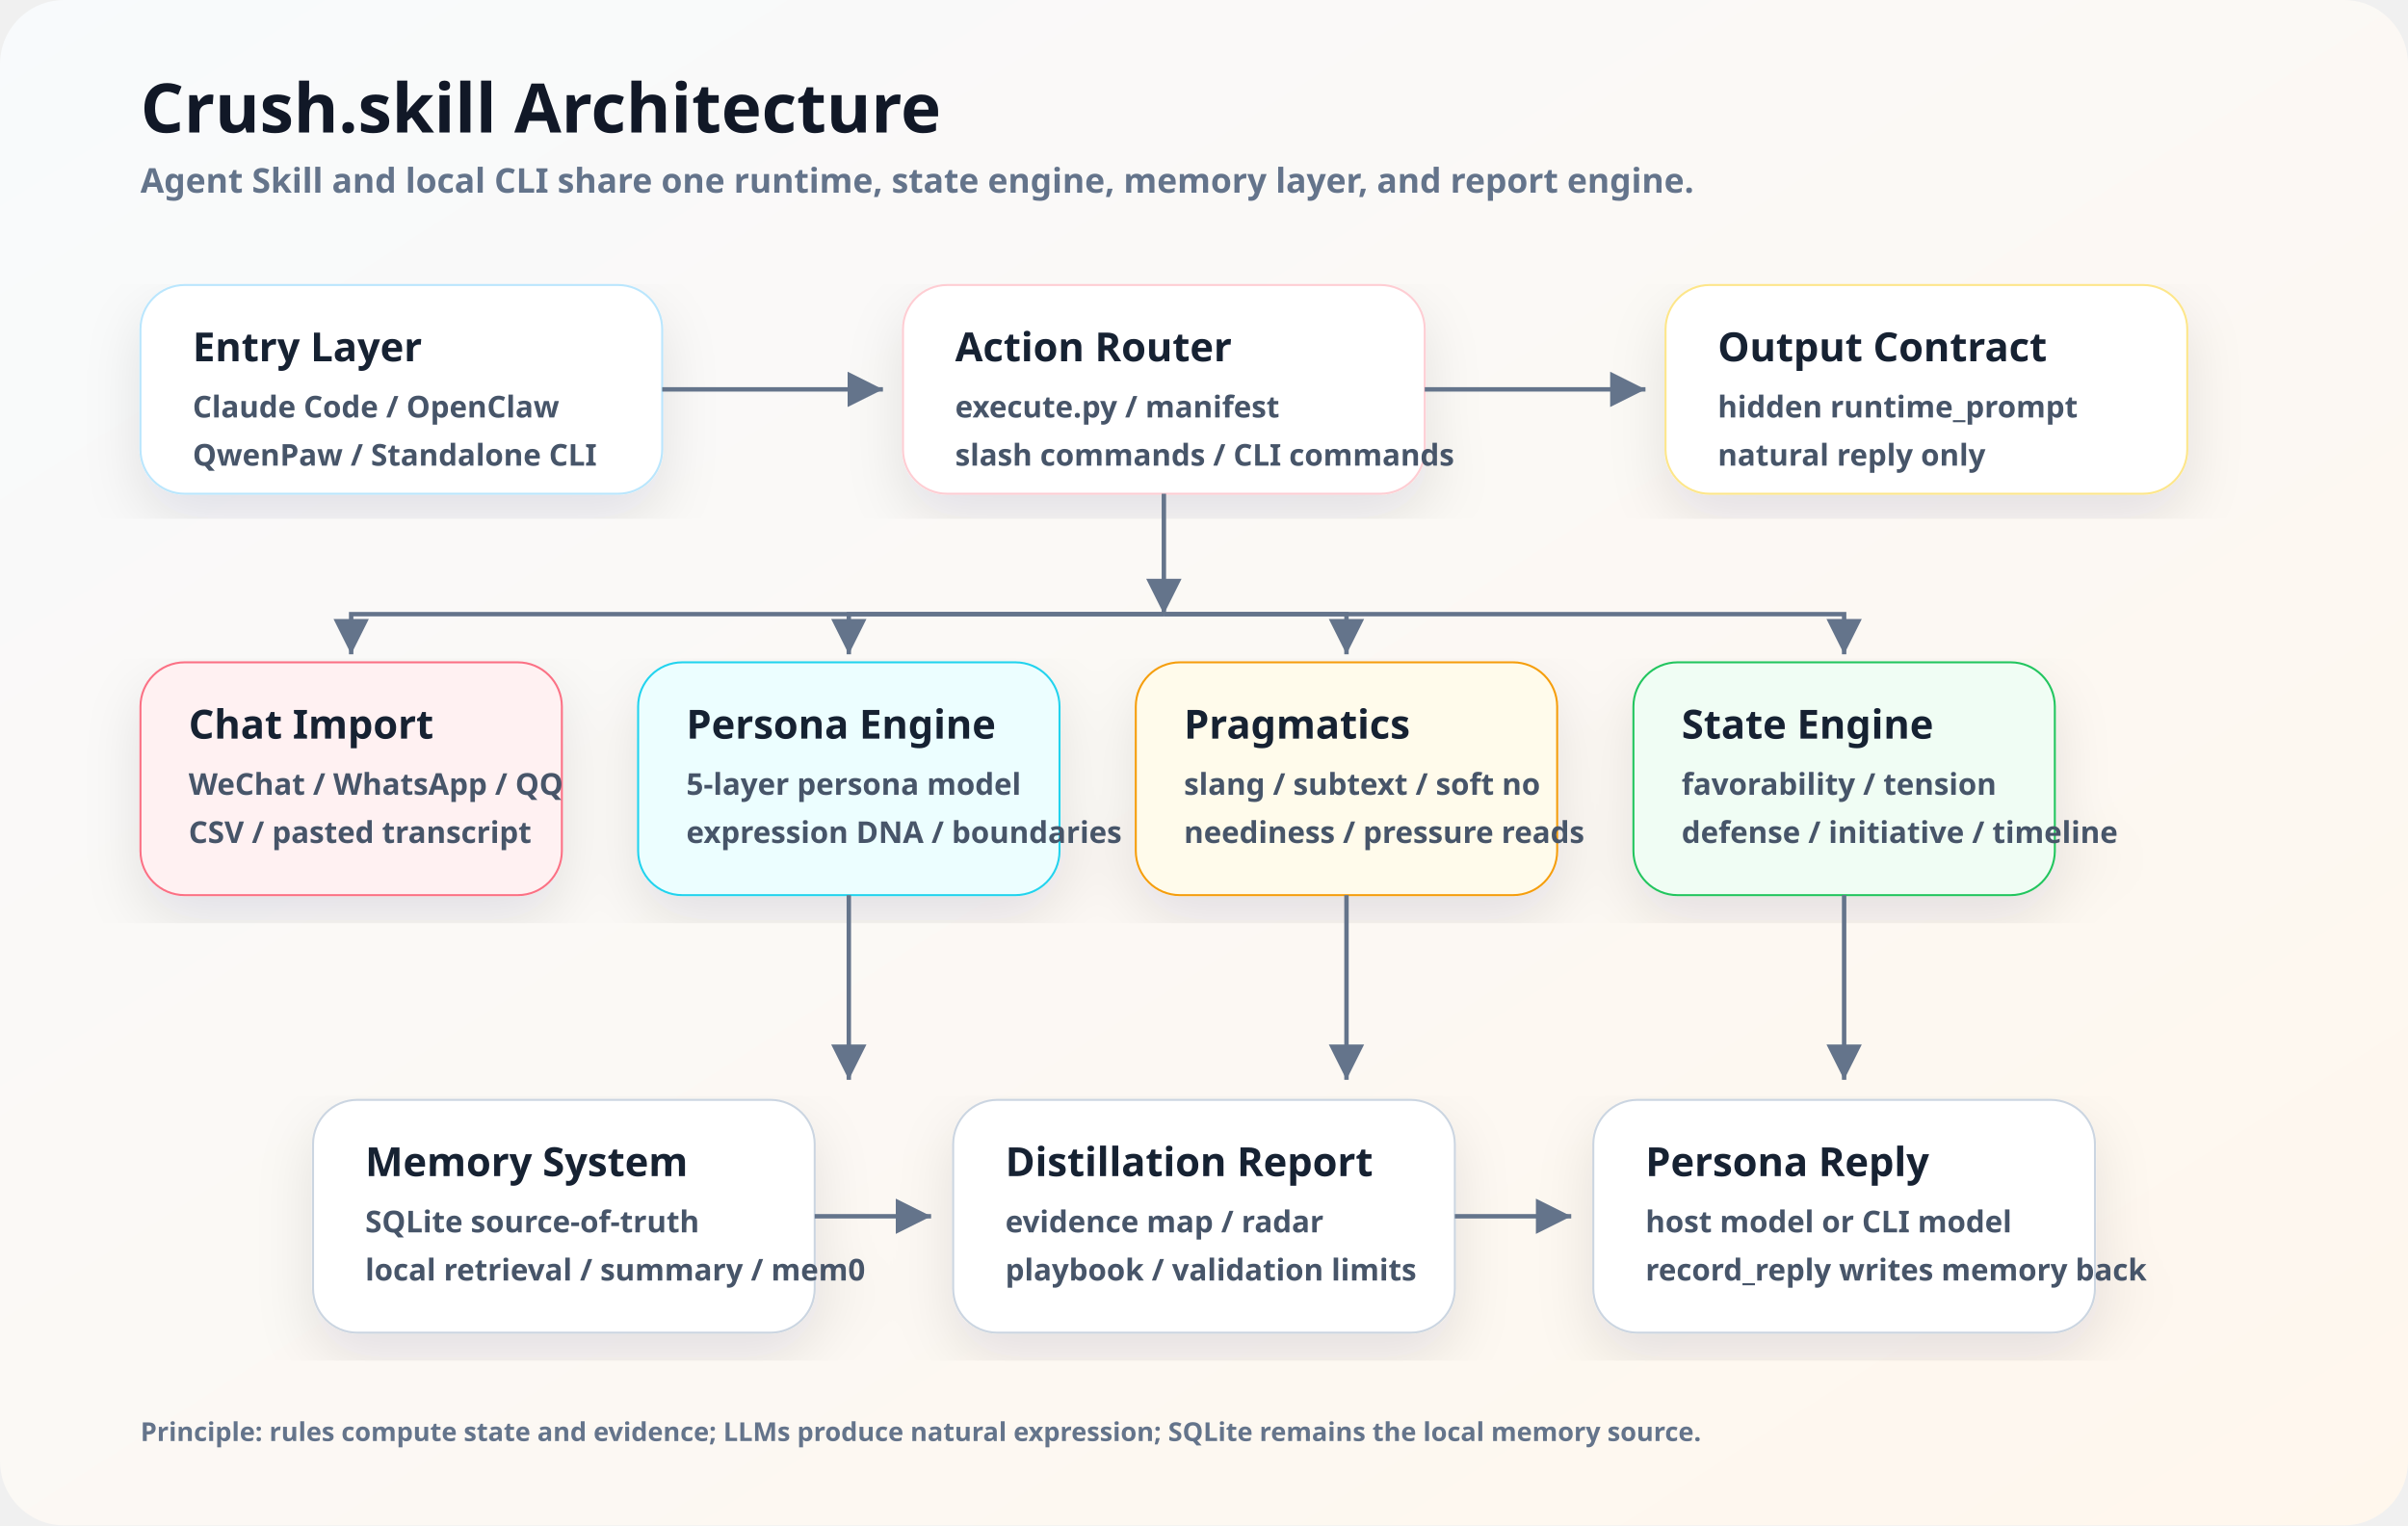
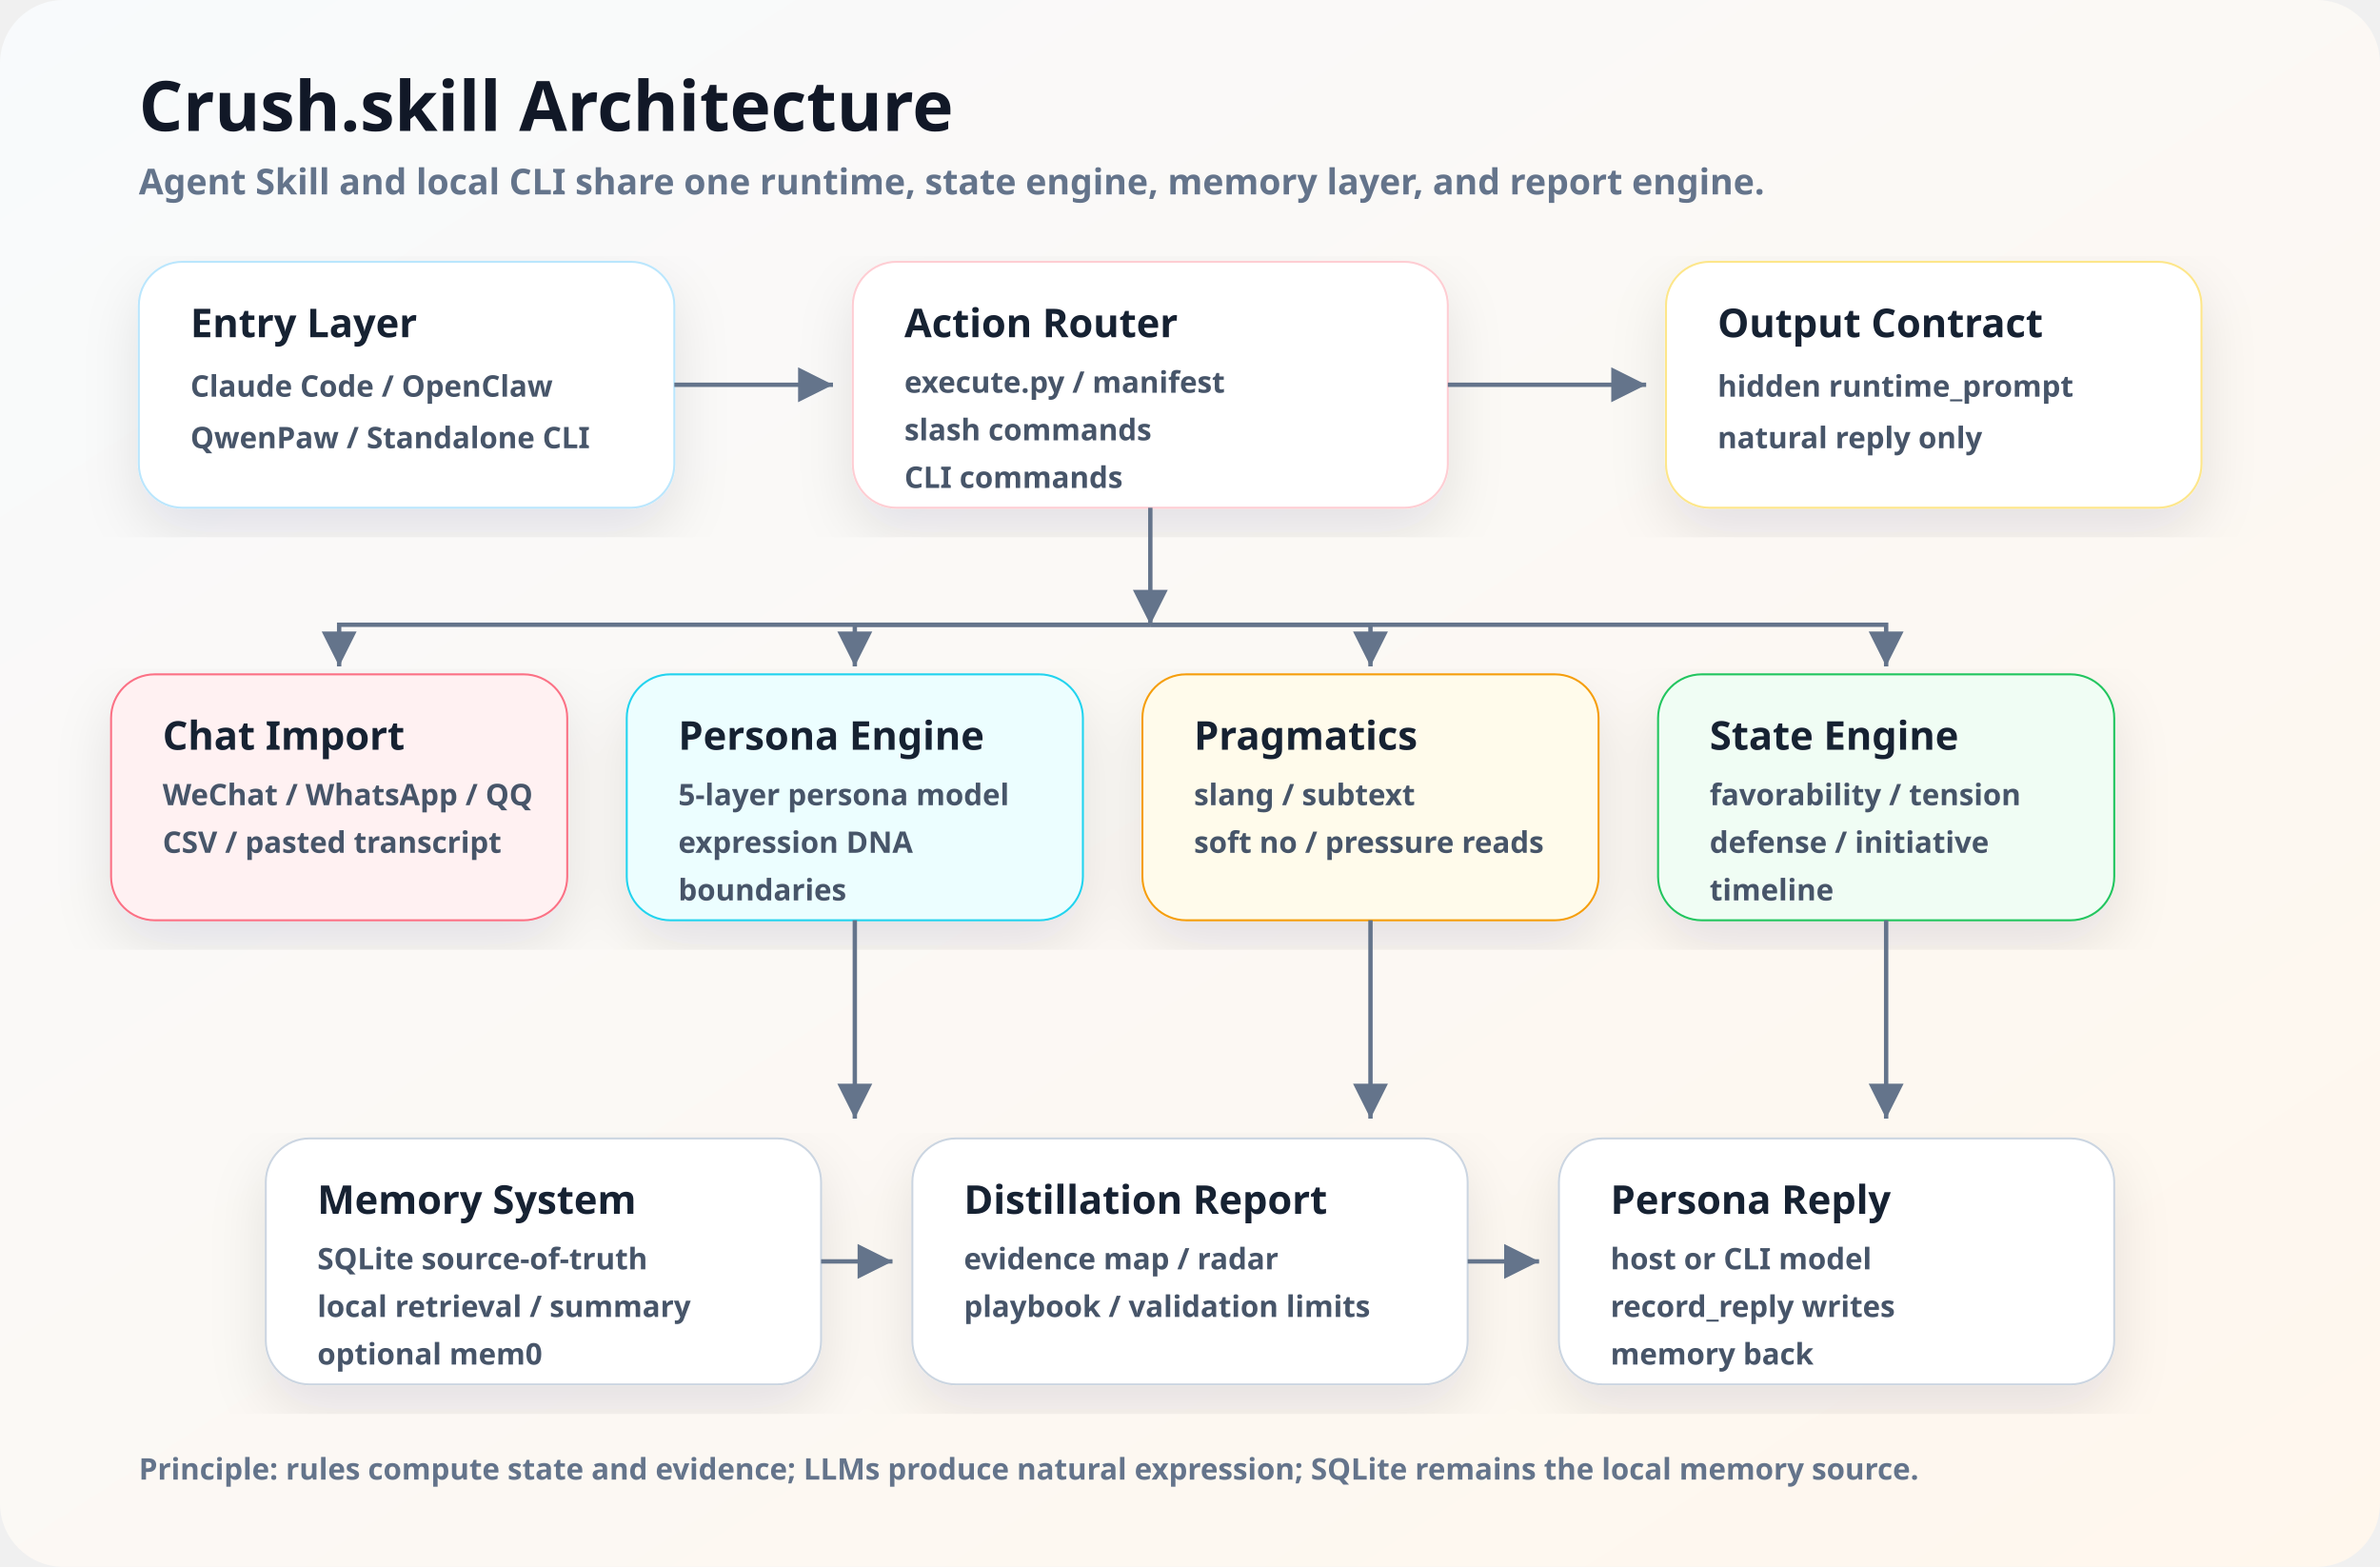
- <svg xmlns="http://www.w3.org/2000/svg" width="1200" height="760" viewBox="0 0 1200 760" role="img" aria-label="Crush.skill English architecture diagram">
+ <svg xmlns="http://www.w3.org/2000/svg" width="1200" height="790" viewBox="0 0 1200 790" role="img" aria-label="Crush.skill English architecture diagram">
  <defs>
    <linearGradient id="bg" x1="0" y1="0" x2="1" y2="1">
      <stop offset="0" stop-color="#f8fafc" />
      <stop offset="1" stop-color="#fff7ed" />
    </linearGradient>
    <filter id="shadow" x="-12%" y="-12%" width="124%" height="124%">
      <feDropShadow dx="0" dy="12" stdDeviation="14" flood-color="#0f172a" flood-opacity="0.10" />
    </filter>
    <marker id="arrow" markerWidth="12" markerHeight="12" refX="10" refY="6" orient="auto">
      <path d="M2 2 L10 6 L2 10 Z" fill="#64748b" />
    </marker>
-     <style>
-       .title{font:800 34px ui-sans-serif, system-ui, sans-serif; fill:#111827}.sub{font:600 17px ui-sans-serif, system-ui, sans-serif; fill:#64748b}.boxTitle{font:800 20px ui-sans-serif, system-ui, sans-serif; fill:#172033}.boxText{font:600 15px ui-sans-serif, system-ui, sans-serif; fill:#475569}.tiny{font:700 13px ui-sans-serif, system-ui, sans-serif; fill:#64748b}.line{stroke:#64748b;stroke-width:2.2;fill:none;marker-end:url(#arrow)}
-     </style>
+     <style>.title{font:800 35px ui-sans-serif,system-ui,sans-serif;fill:#111827}.sub{font:650 18px ui-sans-serif,system-ui,sans-serif;fill:#64748b}.boxTitle{font:800 20px ui-sans-serif,system-ui,sans-serif;fill:#172033}.boxText{font:650 15px ui-sans-serif,system-ui,sans-serif;fill:#475569}.tiny{font:800 15px ui-sans-serif,system-ui,sans-serif;fill:#64748b}.line{stroke:#64748b;stroke-width:2.2;fill:none;marker-end:url(#arrow)}</style>
  </defs>
-   <rect width="1200" height="760" rx="32" fill="url(#bg)" />
+   <rect width="1200" height="790" rx="32" fill="url(#bg)" />
  <text class="title" x="70" y="66">Crush.skill Architecture</text>
-   <text class="sub" x="70" y="96">Agent Skill and local CLI share one runtime, state engine, memory layer, and report engine.</text>
+   <text class="sub" x="70" y="98">Agent Skill and local CLI share one runtime, state engine, memory layer, and report engine.</text>
  <g filter="url(#shadow)">
-     <rect x="70" y="142" width="260" height="104" rx="22" fill="#ffffff" stroke="#bae6fd" />
-     <text class="boxTitle" x="96" y="180">Entry Layer</text>
-     <text class="boxText" x="96" y="208">Claude Code / OpenClaw</text>
-     <text class="boxText" x="96" y="232">QwenPaw / Standalone CLI</text>
-     <rect x="450" y="142" width="260" height="104" rx="22" fill="#ffffff" stroke="#fecdd3" />
-     <text class="boxTitle" x="476" y="180">Action Router</text>
-     <text class="boxText" x="476" y="208">execute.py / manifest</text>
-     <text class="boxText" x="476" y="232">slash commands / CLI commands</text>
-     <rect x="830" y="142" width="260" height="104" rx="22" fill="#ffffff" stroke="#fde68a" />
-     <text class="boxTitle" x="856" y="180">Output Contract</text>
-     <text class="boxText" x="856" y="208">hidden runtime_prompt</text>
-     <text class="boxText" x="856" y="232">natural reply only</text>
+     <rect x="70" y="132" width="270" height="124" rx="22" fill="#fff" stroke="#bae6fd" />
+     <text class="boxTitle" x="96" y="170">Entry Layer</text>
+     <text class="boxText" x="96" y="200">Claude Code / OpenClaw</text>
+     <text class="boxText" x="96" y="226">QwenPaw / Standalone CLI</text>
+     <rect x="430" y="132" width="300" height="124" rx="22" fill="#fff" stroke="#fecdd3" />
+     <text class="boxTitle" x="456" y="170">Action Router</text>
+     <text class="boxText" x="456" y="198">execute.py / manifest</text>
+     <text class="boxText" x="456" y="222">slash commands</text>
+     <text class="boxText" x="456" y="246">CLI commands</text>
+     <rect x="840" y="132" width="270" height="124" rx="22" fill="#fff" stroke="#fde68a" />
+     <text class="boxTitle" x="866" y="170">Output Contract</text>
+     <text class="boxText" x="866" y="200">hidden runtime_prompt</text>
+     <text class="boxText" x="866" y="226">natural reply only</text>
  </g>
-   <path class="line" d="M330 194 H440" />
-   <path class="line" d="M710 194 H820" />
+   <path class="line" d="M340 194 H420" />
+   <path class="line" d="M730 194 H830" />
  <g filter="url(#shadow)">
-     <rect x="70" y="330" width="210" height="116" rx="22" fill="#fff1f2" stroke="#fb7185" />
-     <text class="boxTitle" x="94" y="368">Chat Import</text>
-     <text class="boxText" x="94" y="396">WeChat / WhatsApp / QQ</text>
-     <text class="boxText" x="94" y="420">CSV / pasted transcript</text>
-     <rect x="318" y="330" width="210" height="116" rx="22" fill="#ecfeff" stroke="#22d3ee" />
-     <text class="boxTitle" x="342" y="368">Persona Engine</text>
-     <text class="boxText" x="342" y="396">5-layer persona model</text>
-     <text class="boxText" x="342" y="420">expression DNA / boundaries</text>
-     <rect x="566" y="330" width="210" height="116" rx="22" fill="#fffbeb" stroke="#f59e0b" />
-     <text class="boxTitle" x="590" y="368">Pragmatics</text>
-     <text class="boxText" x="590" y="396">slang / subtext / soft no</text>
-     <text class="boxText" x="590" y="420">neediness / pressure reads</text>
-     <rect x="814" y="330" width="210" height="116" rx="22" fill="#f0fdf4" stroke="#22c55e" />
-     <text class="boxTitle" x="838" y="368">State Engine</text>
-     <text class="boxText" x="838" y="396">favorability / tension</text>
-     <text class="boxText" x="838" y="420">defense / initiative / timeline</text>
+     <rect x="56" y="340" width="230" height="124" rx="22" fill="#fff1f2" stroke="#fb7185" />
+     <text class="boxTitle" x="82" y="378">Chat Import</text>
+     <text class="boxText" x="82" y="406">WeChat / WhatsApp / QQ</text>
+     <text class="boxText" x="82" y="430">CSV / pasted transcript</text>
+     <rect x="316" y="340" width="230" height="124" rx="22" fill="#ecfeff" stroke="#22d3ee" />
+     <text class="boxTitle" x="342" y="378">Persona Engine</text>
+     <text class="boxText" x="342" y="406">5-layer persona model</text>
+     <text class="boxText" x="342" y="430">expression DNA</text>
+     <text class="boxText" x="342" y="454">boundaries</text>
+     <rect x="576" y="340" width="230" height="124" rx="22" fill="#fffbeb" stroke="#f59e0b" />
+     <text class="boxTitle" x="602" y="378">Pragmatics</text>
+     <text class="boxText" x="602" y="406">slang / subtext</text>
+     <text class="boxText" x="602" y="430">soft no / pressure reads</text>
+     <rect x="836" y="340" width="230" height="124" rx="22" fill="#f0fdf4" stroke="#22c55e" />
+     <text class="boxTitle" x="862" y="378">State Engine</text>
+     <text class="boxText" x="862" y="406">favorability / tension</text>
+     <text class="boxText" x="862" y="430">defense / initiative</text>
+     <text class="boxText" x="862" y="454">timeline</text>
  </g>
-   <path class="line" d="M580 246 V306" />
-   <path class="line" d="M580 306 H175 V326" />
-   <path class="line" d="M580 306 H423 V326" />
-   <path class="line" d="M580 306 H671 V326" />
-   <path class="line" d="M580 306 H919 V326" />
+   <path class="line" d="M580 256 V315" />
+   <path class="line" d="M580 315 H171 V336" />
+   <path class="line" d="M580 315 H431 V336" />
+   <path class="line" d="M580 315 H691 V336" />
+   <path class="line" d="M580 315 H951 V336" />
  <g filter="url(#shadow)">
-     <rect x="156" y="548" width="250" height="116" rx="22" fill="#ffffff" stroke="#cbd5e1" />
-     <text class="boxTitle" x="182" y="586">Memory System</text>
-     <text class="boxText" x="182" y="614">SQLite source-of-truth</text>
-     <text class="boxText" x="182" y="638">local retrieval / summary / mem0</text>
-     <rect x="475" y="548" width="250" height="116" rx="22" fill="#ffffff" stroke="#cbd5e1" />
-     <text class="boxTitle" x="501" y="586">Distillation Report</text>
-     <text class="boxText" x="501" y="614">evidence map / radar</text>
-     <text class="boxText" x="501" y="638">playbook / validation limits</text>
-     <rect x="794" y="548" width="250" height="116" rx="22" fill="#ffffff" stroke="#cbd5e1" />
-     <text class="boxTitle" x="820" y="586">Persona Reply</text>
-     <text class="boxText" x="820" y="614">host model or CLI model</text>
-     <text class="boxText" x="820" y="638">record_reply writes memory back</text>
+     <rect x="134" y="574" width="280" height="124" rx="22" fill="#fff" stroke="#cbd5e1" />
+     <text class="boxTitle" x="160" y="612">Memory System</text>
+     <text class="boxText" x="160" y="640">SQLite source-of-truth</text>
+     <text class="boxText" x="160" y="664">local retrieval / summary</text>
+     <text class="boxText" x="160" y="688">optional mem0</text>
+     <rect x="460" y="574" width="280" height="124" rx="22" fill="#fff" stroke="#cbd5e1" />
+     <text class="boxTitle" x="486" y="612">Distillation Report</text>
+     <text class="boxText" x="486" y="640">evidence map / radar</text>
+     <text class="boxText" x="486" y="664">playbook / validation limits</text>
+     <rect x="786" y="574" width="280" height="124" rx="22" fill="#fff" stroke="#cbd5e1" />
+     <text class="boxTitle" x="812" y="612">Persona Reply</text>
+     <text class="boxText" x="812" y="640">host or CLI model</text>
+     <text class="boxText" x="812" y="664">record_reply writes</text>
+     <text class="boxText" x="812" y="688">memory back</text>
  </g>
-   <path class="line" d="M423 446 V538" />
-   <path class="line" d="M671 446 V538" />
-   <path class="line" d="M919 446 V538" />
-   <path class="line" d="M406 606 H464" />
-   <path class="line" d="M725 606 H783" />
-   <text class="tiny" x="70" y="718">Principle: rules compute state and evidence; LLMs produce natural expression; SQLite remains the local memory source.</text>
+   <path class="line" d="M431 464 V564" />
+   <path class="line" d="M691 464 V564" />
+   <path class="line" d="M951 464 V564" />
+   <path class="line" d="M414 636 H450" />
+   <path class="line" d="M740 636 H776" />
+   <text class="tiny" x="70" y="746">Principle: rules compute state and evidence; LLMs produce natural expression; SQLite remains the local memory source.</text>
</svg>
